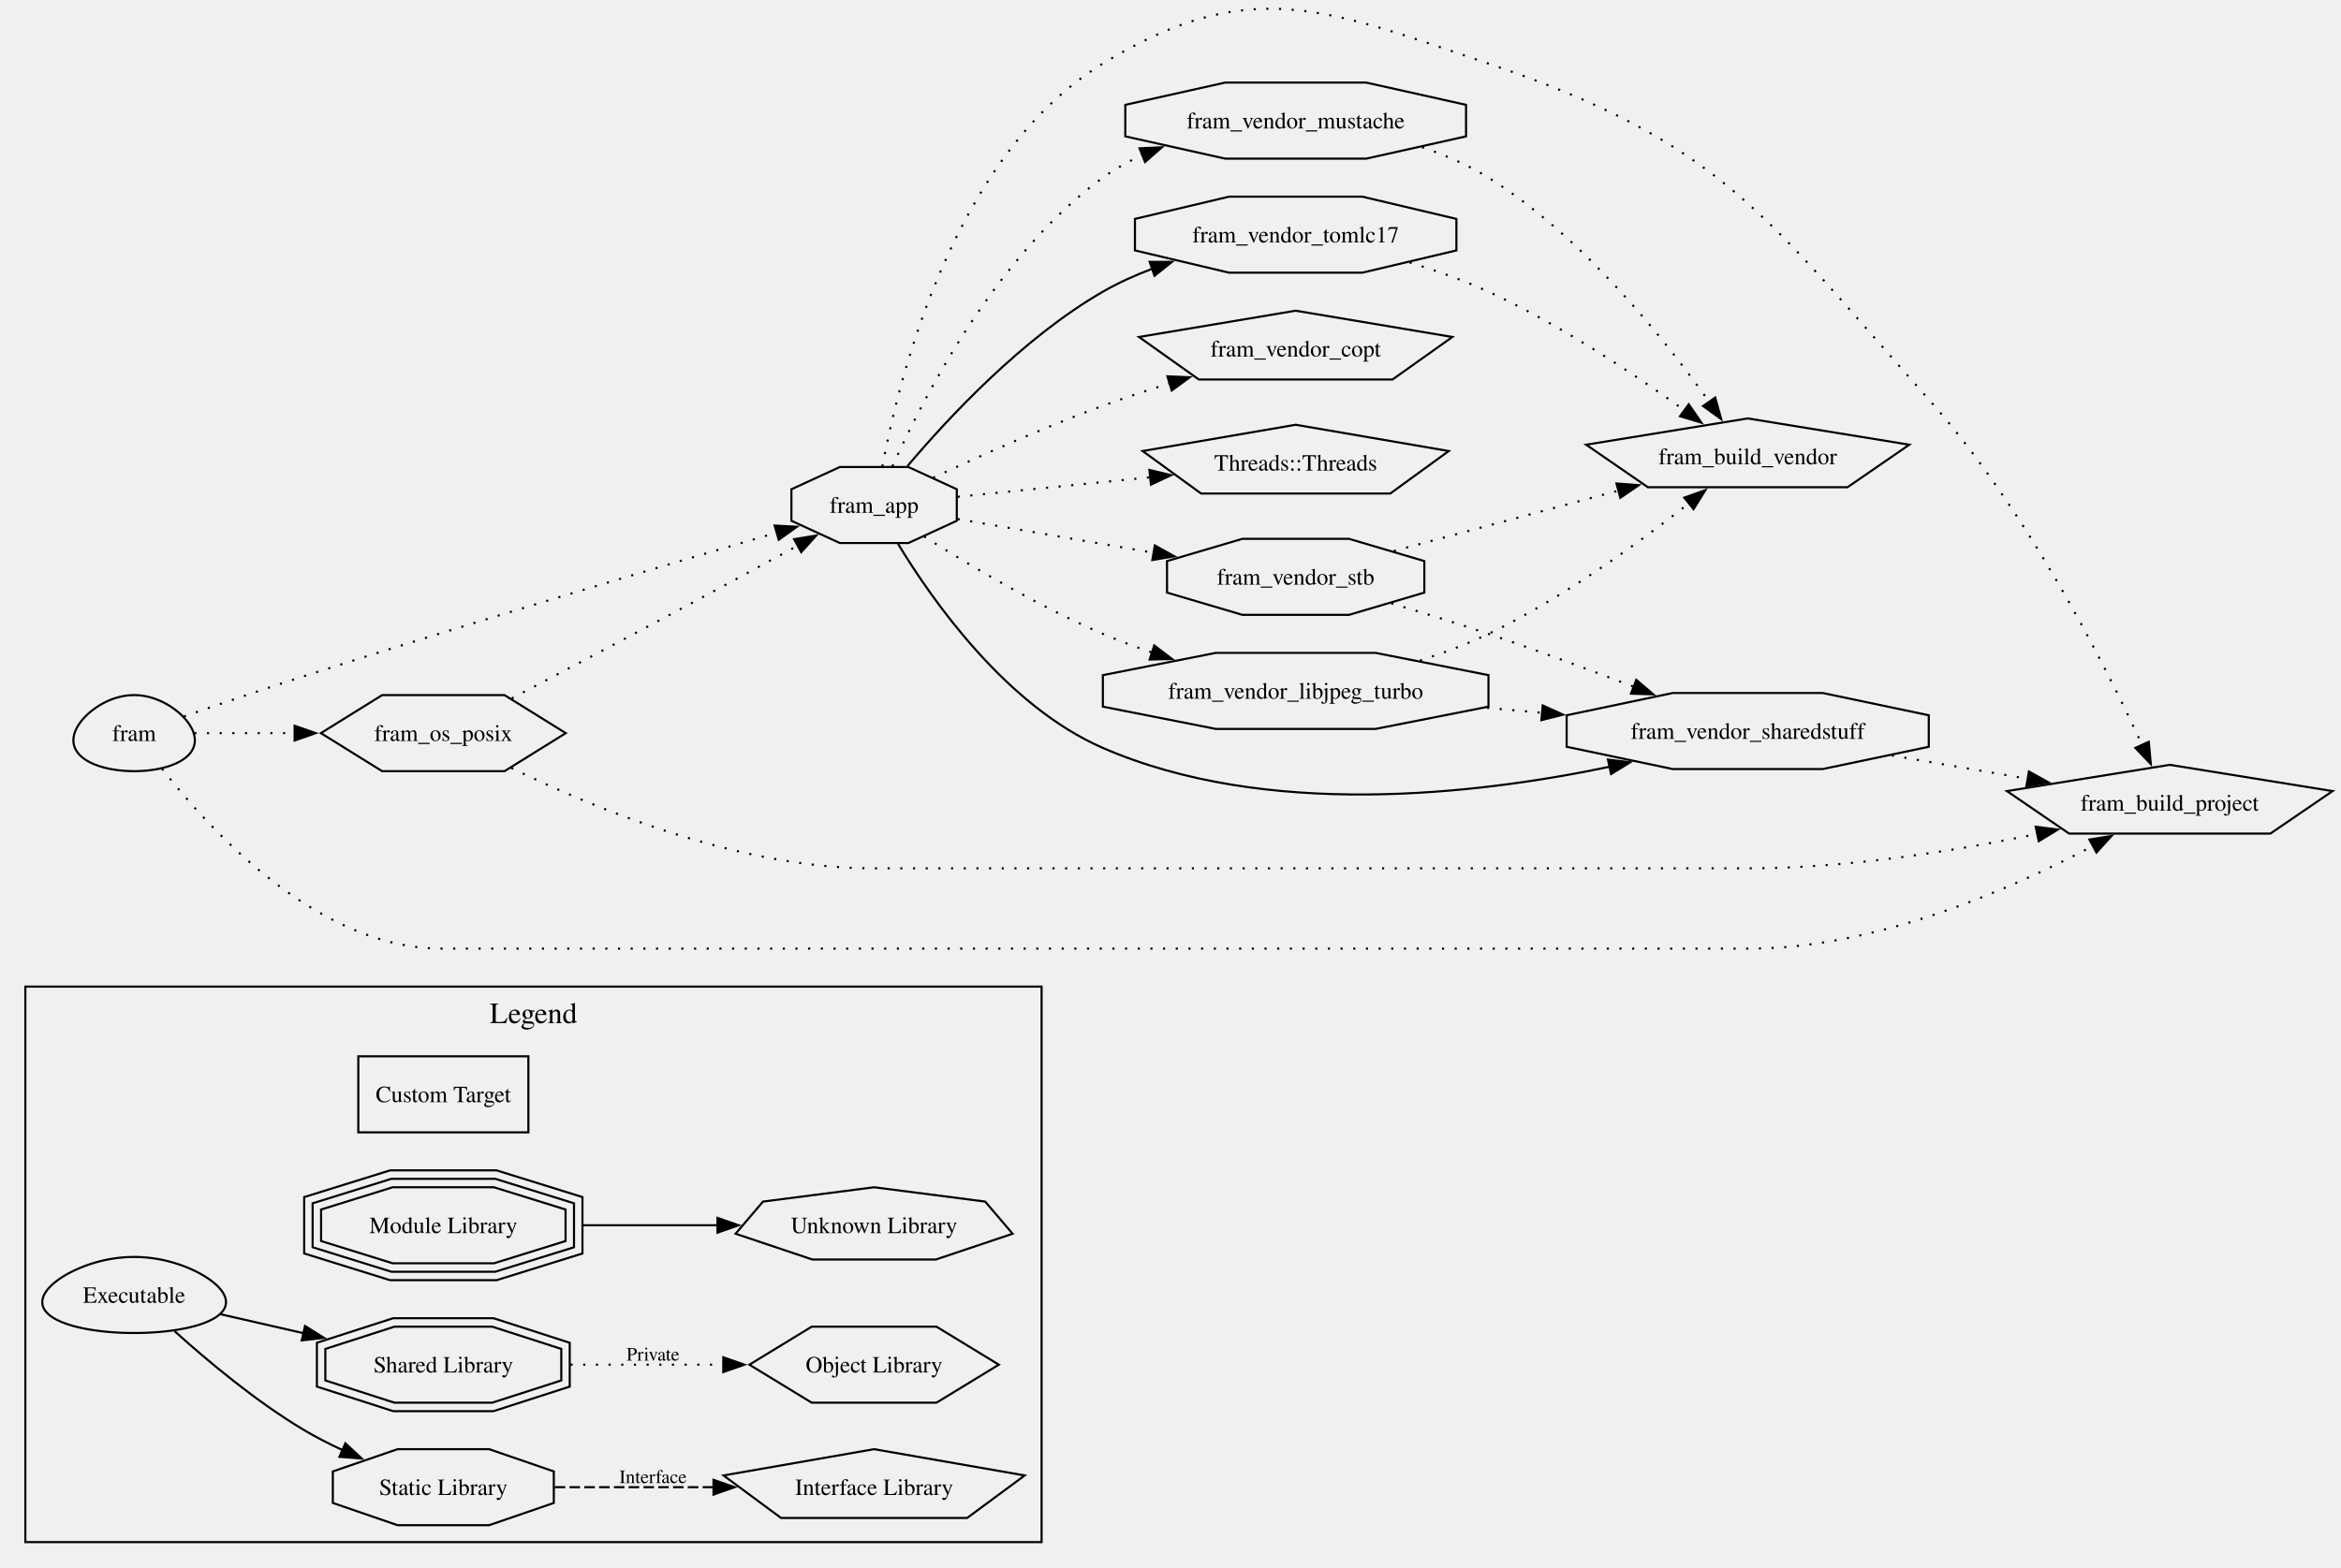
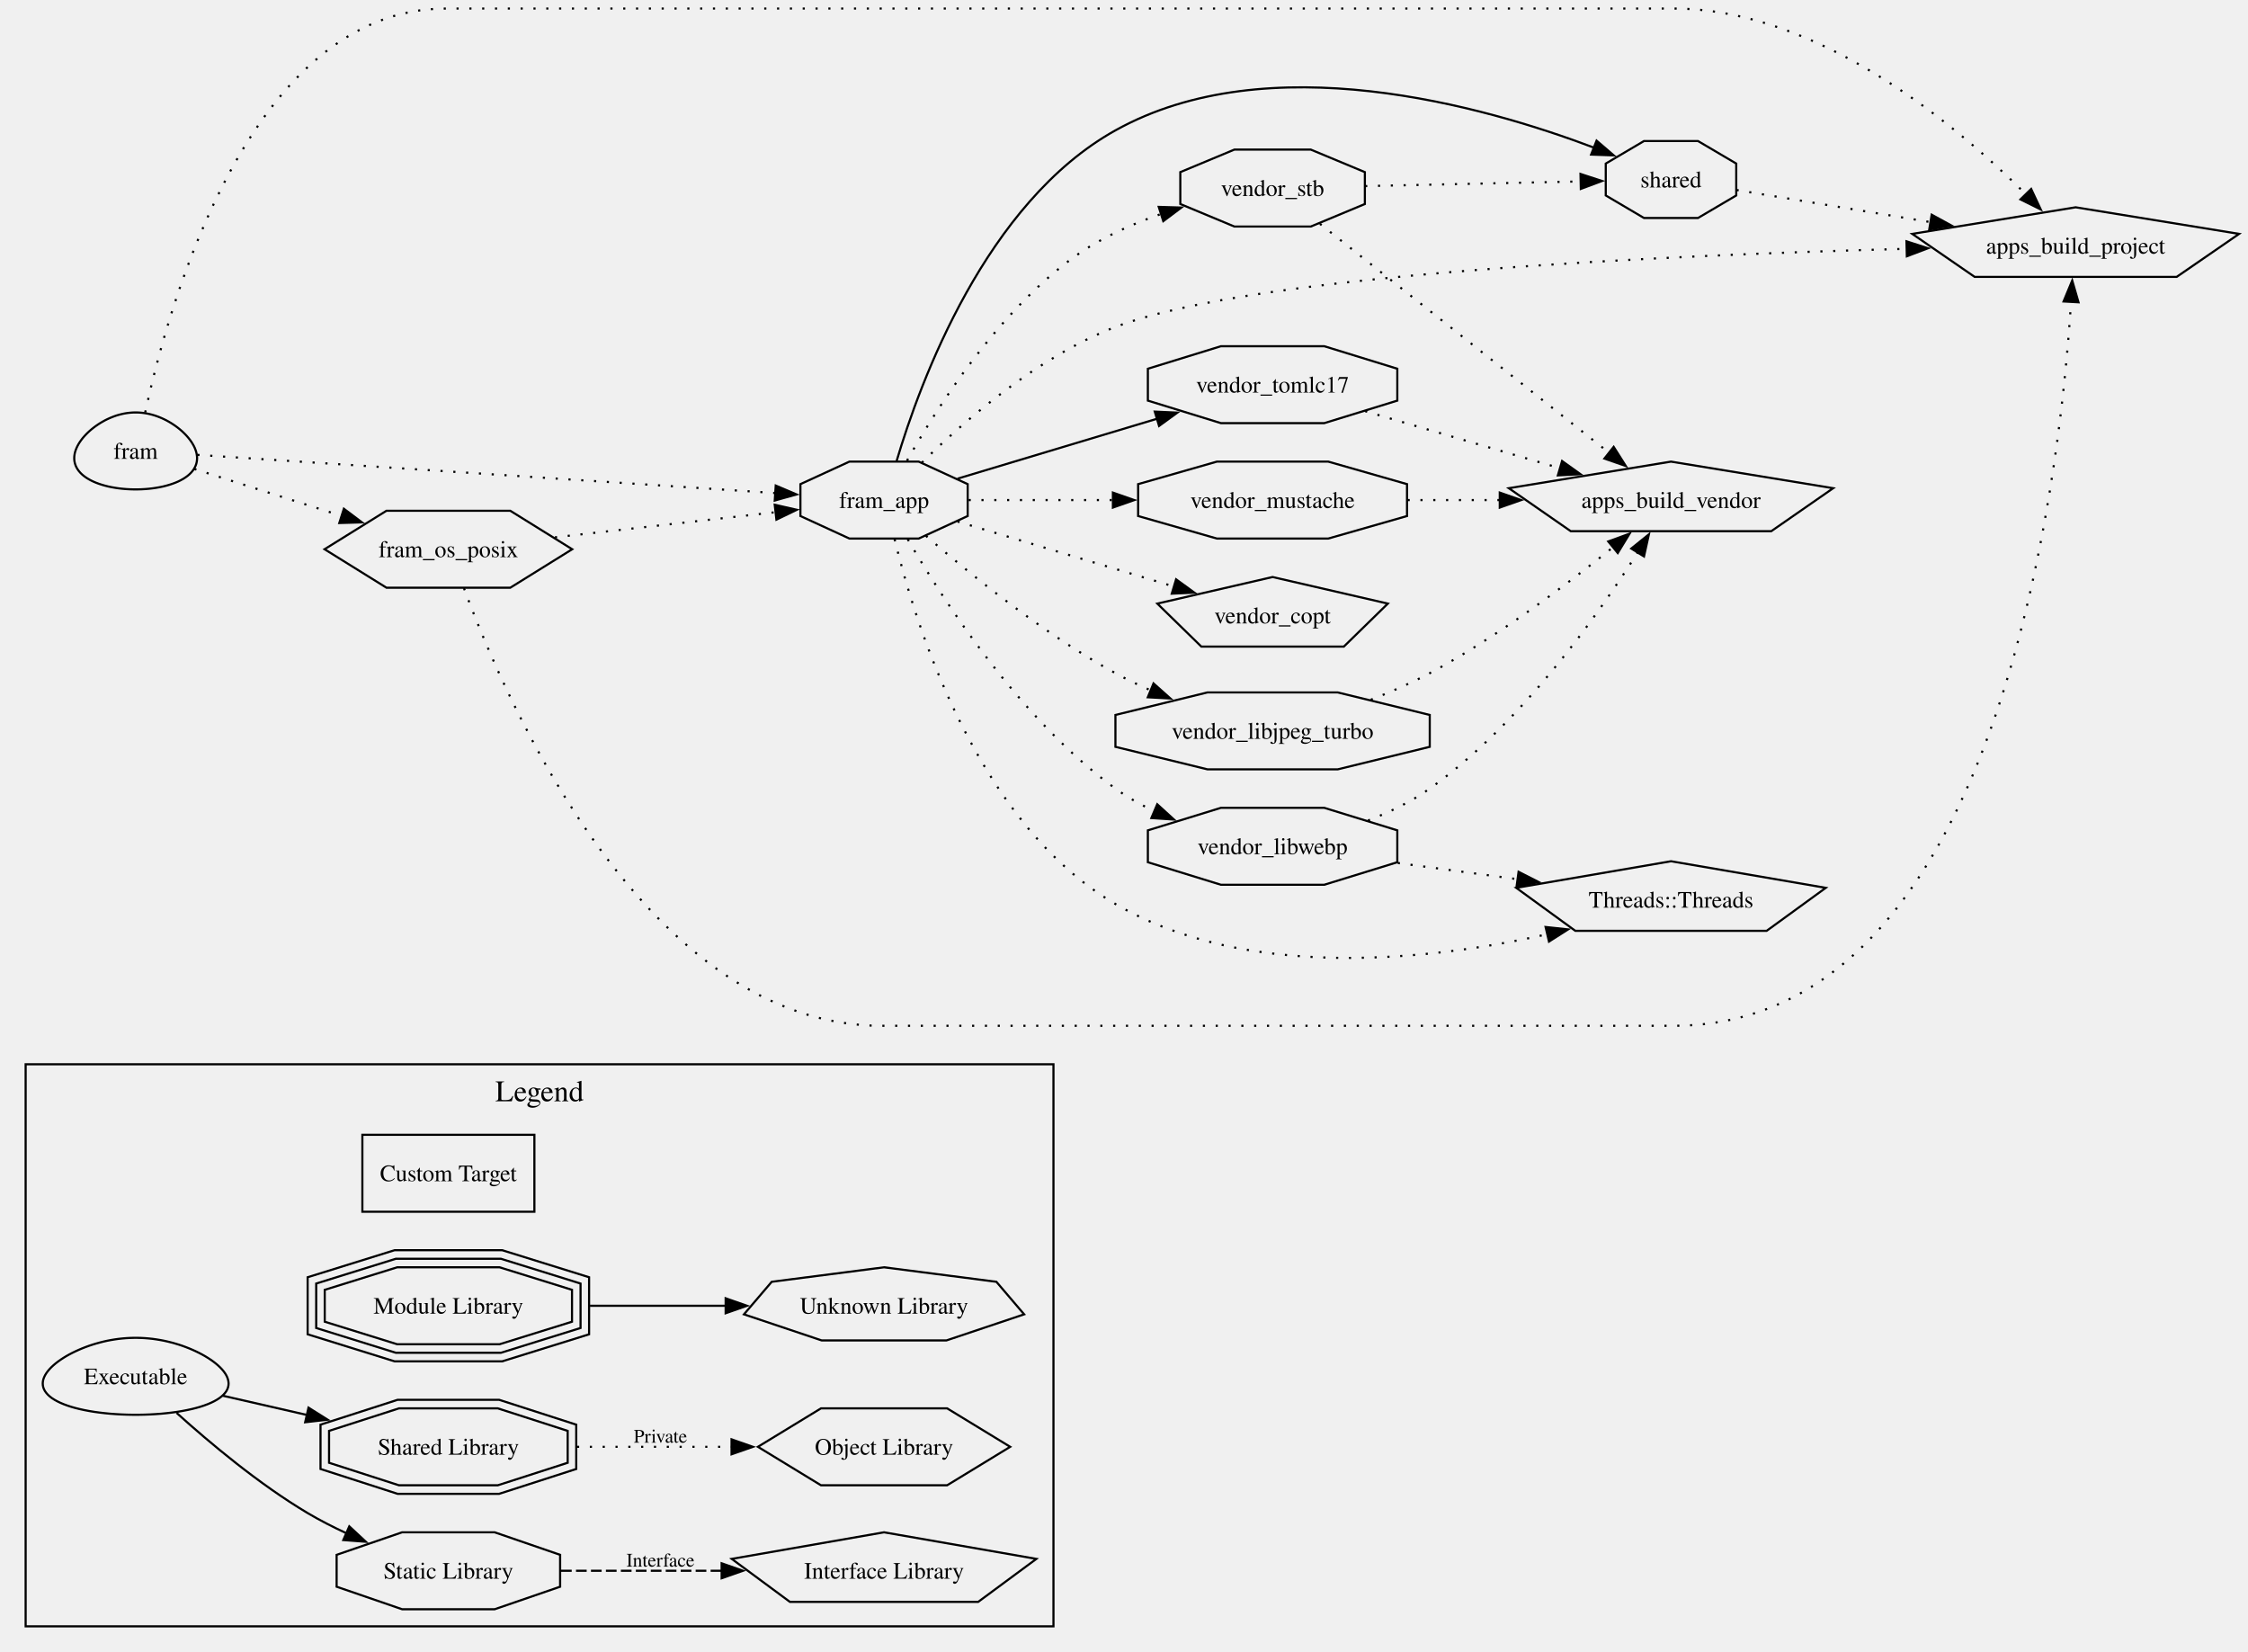
- <svg xmlns="http://www.w3.org/2000/svg" width="1108pt" height="742pt" viewBox="0.00 0.00 1108.00 742.00">
+ <svg xmlns="http://www.w3.org/2000/svg" width="1052pt" height="773pt" viewBox="0.00 0.00 1052.00 773.00">
  <style>
.graph &gt; polygon {
  fill: transparent;
}

@media (prefers-color-scheme: dark) {
  text {
    fill: white;
  }

  .cluster polygon,
  .edge path,
  .edge polyline,
  .node ellipse,
  .node path,
  .node polygon {
    stroke: white;
  }

  .edge polygon {
    fill: white;
    stroke: white;
  }
}
</style>
-   <g id="graph0" class="graph" transform="scale(1 1) rotate(0) translate(4 738.1)">
+   <g id="graph0" class="graph" transform="scale(1 1) rotate(0) translate(4 769)">
    <g id="clust1" class="cluster">
      <polygon fill="none" stroke="black" points="8,-8 8,-271 488.99,-271 488.99,-8 8,-8" />
      <text xml:space="preserve" text-anchor="middle" x="248.49" y="-253.7" font-family="Times,serif" font-size="14.00">Legend</text>
    </g>
    <g id="node1" class="node">
      <polygon fill="none" stroke="black" points="63.51,-107.05 66.17,-107.15 68.81,-107.3 71.41,-107.49 73.95,-107.74 76.45,-108.03 78.87,-108.36 81.21,-108.75 83.47,-109.18 85.63,-109.65 87.68,-110.16 89.63,-110.71 91.46,-111.31 93.17,-111.94 94.74,-112.61 96.19,-113.31 97.5,-114.04 98.67,-114.8 99.7,-115.59 100.59,-116.41 101.34,-117.25 101.95,-118.11 102.41,-118.99 102.73,-119.89 102.92,-120.8 102.97,-121.72 102.88,-122.65 102.67,-123.59 102.34,-124.53 101.89,-125.47 101.32,-126.41 100.64,-127.35 99.86,-128.28 98.98,-129.2 98.01,-130.11 96.95,-131.01 95.82,-131.89 94.6,-132.75 93.32,-133.59 91.98,-134.41 90.58,-135.2 89.13,-135.96 87.63,-136.69 86.09,-137.39 84.51,-138.06 82.9,-138.69 81.26,-139.29 79.59,-139.84 77.9,-140.35 76.2,-140.82 74.47,-141.25 72.74,-141.64 70.99,-141.97 69.23,-142.26 67.47,-142.51 65.7,-142.7 63.93,-142.85 62.15,-142.95 60.37,-143 58.59,-143 56.82,-142.95 55.04,-142.85 53.26,-142.7 51.5,-142.51 49.73,-142.26 47.98,-141.97 46.23,-141.64 44.49,-141.25 42.77,-140.82 41.06,-140.35 39.38,-139.84 37.71,-139.29 36.07,-138.69 34.46,-138.06 32.88,-137.39 31.34,-136.69 29.84,-135.96 28.38,-135.2 26.98,-134.41 25.64,-133.59 24.36,-132.75 23.15,-131.89 22.01,-131.01 20.96,-130.11 19.98,-129.2 19.11,-128.28 18.33,-127.35 17.65,-126.41 17.08,-125.47 16.63,-124.53 16.29,-123.59 16.08,-122.65 16,-121.72 16.05,-120.8 16.23,-119.89 16.56,-118.99 17.02,-118.11 17.63,-117.25 18.37,-116.41 19.26,-115.59 20.29,-114.8 21.47,-114.04 22.78,-113.31 24.22,-112.61 25.8,-111.94 27.51,-111.31 29.34,-110.71 31.28,-110.16 33.34,-109.65 35.5,-109.18 37.76,-108.75 40.1,-108.36 42.52,-108.03 45.01,-107.74 47.56,-107.49 50.16,-107.3 52.8,-107.15 55.46,-107.05 58.14,-107 60.83,-107 63.51,-107.05" />
      <text xml:space="preserve" text-anchor="middle" x="59.48" y="-121.3" font-family="Times,serif" font-size="11.00">Executable</text>
    </g>
    <g id="node2" class="node">
      <polygon fill="none" stroke="black" points="258.12,-26.54 258.12,-41.46 227.49,-52 184.17,-52 153.53,-41.46 153.53,-26.54 184.17,-16 227.49,-16 258.12,-26.54" />
      <text xml:space="preserve" text-anchor="middle" x="205.83" y="-30.3" font-family="Times,serif" font-size="11.00">Static Library</text>
    </g>
    <g id="edge1" class="edge">
      <path fill="none" stroke="black" d="M78.64,-107.87C94.07,-93.95 117.27,-74.49 139.97,-61 145.68,-57.61 151.89,-54.44 158.14,-51.55" />
      <polygon fill="black" stroke="black" points="159.46,-54.79 167.21,-47.57 156.65,-48.38 159.46,-54.79" />
    </g>
    <g id="node3" class="node">
      <polygon fill="none" stroke="black" points="261.66,-84.54 261.66,-99.46 228.95,-110 182.7,-110 149.99,-99.46 149.99,-84.54 182.7,-74 228.95,-74 261.66,-84.54" />
      <polygon fill="none" stroke="black" points="265.66,-81.63 265.66,-102.37 229.58,-114 182.07,-114 145.99,-102.37 145.99,-81.63 182.07,-70 229.58,-70 265.66,-81.63" />
      <text xml:space="preserve" text-anchor="middle" x="205.83" y="-88.3" font-family="Times,serif" font-size="11.00">Shared Library</text>
    </g>
    <g id="edge2" class="edge">
      <path fill="none" stroke="black" d="M100.31,-115.9C112.5,-113.11 126.24,-109.97 139.66,-106.9" />
      <polygon fill="black" stroke="black" points="140.37,-110.33 149.34,-104.69 138.81,-103.5 140.37,-110.33" />
    </g>
    <g id="node4" class="node">
      <polygon fill="none" stroke="black" points="263.68,-150.54 263.68,-165.46 229.79,-176 181.86,-176 147.97,-165.46 147.97,-150.54 181.86,-140 229.79,-140 263.68,-150.54" />
      <polygon fill="none" stroke="black" points="267.68,-147.6 267.68,-168.4 230.4,-180 181.25,-180 143.97,-168.4 143.97,-147.6 181.25,-136 230.4,-136 267.68,-147.6" />
      <polygon fill="none" stroke="black" points="271.68,-144.65 271.68,-171.35 231.01,-184 180.64,-184 139.97,-171.35 139.97,-144.65 180.64,-132 231.01,-132 271.68,-144.65" />
      <text xml:space="preserve" text-anchor="middle" x="205.83" y="-154.3" font-family="Times,serif" font-size="11.00">Module Library</text>
    </g>
    <g id="node8" class="node">
      <polygon fill="none" stroke="black" points="246.08,-238 165.58,-238 165.58,-202 246.08,-202 246.08,-238" />
      <text xml:space="preserve" text-anchor="middle" x="205.83" y="-216.3" font-family="Times,serif" font-size="11.00">Custom Target</text>
    </g>
    <g id="node5" class="node">
      <polygon fill="none" stroke="black" points="480.99,-39.56 409.71,-52 338.43,-39.56 365.66,-19.44 453.76,-19.44 480.99,-39.56" />
      <text xml:space="preserve" text-anchor="middle" x="409.71" y="-30.3" font-family="Times,serif" font-size="11.00">Interface Library</text>
    </g>
    <g id="edge4" class="edge">
      <path fill="none" stroke="black" stroke-dasharray="5,2" d="M258.55,-34C281.45,-34 308.82,-34 333.88,-34" />
      <polygon fill="black" stroke="black" points="333.7,-37.5 343.7,-34 333.7,-30.5 333.7,-37.5" />
      <text xml:space="preserve" text-anchor="middle" x="305.06" y="-35.95" font-family="Times,serif" font-size="9.00">Interface</text>
    </g>
    <g id="node6" class="node">
      <polygon fill="none" stroke="black" points="468.74,-92 439.22,-110 380.2,-110 350.68,-92 380.2,-74 439.22,-74 468.74,-92" />
      <text xml:space="preserve" text-anchor="middle" x="409.71" y="-88.3" font-family="Times,serif" font-size="11.00">Object Library</text>
    </g>
    <g id="edge5" class="edge">
      <path fill="none" stroke="black" stroke-dasharray="1,5" d="M266.03,-92C288.73,-92 314.84,-92 338.48,-92" />
      <polygon fill="black" stroke="black" points="338.34,-95.5 348.34,-92 338.34,-88.5 338.34,-95.5" />
      <text xml:space="preserve" text-anchor="middle" x="305.06" y="-93.95" font-family="Times,serif" font-size="9.00">Private</text>
    </g>
    <g id="node7" class="node">
      <polygon fill="none" stroke="black" points="475.27,-153.99 462.28,-169.22 409.71,-176 357.14,-169.22 344.15,-153.99 380.53,-141.78 438.89,-141.78 475.27,-153.99" />
      <text xml:space="preserve" text-anchor="middle" x="409.71" y="-154.3" font-family="Times,serif" font-size="11.00">Unknown Library</text>
    </g>
    <g id="edge6" class="edge">
      <path fill="none" stroke="black" d="M272.09,-158C292.41,-158 314.94,-158 335.74,-158" />
      <polygon fill="black" stroke="black" points="335.58,-161.5 345.58,-158 335.58,-154.5 335.58,-161.5" />
    </g>
    <g id="node9" class="node">
-       <polygon fill="none" stroke="black" points="62.14,-373.05 63.9,-373.15 65.65,-373.3 67.36,-373.49 69.05,-373.74 70.7,-374.03 72.3,-374.36 73.84,-374.75 75.34,-375.18 76.76,-375.65 78.12,-376.16 79.41,-376.71 80.62,-377.31 81.75,-377.94 82.79,-378.61 83.75,-379.31 84.61,-380.04 85.39,-380.8 86.07,-381.59 86.66,-382.41 87.15,-383.25 87.55,-384.11 87.86,-384.99 88.07,-385.89 88.19,-386.8 88.23,-387.72 88.17,-388.65 88.03,-389.59 87.81,-390.53 87.51,-391.47 87.14,-392.41 86.69,-393.35 86.17,-394.28 85.59,-395.2 84.95,-396.11 84.25,-397.01 83.5,-397.89 82.7,-398.75 81.85,-399.59 80.97,-400.41 80.04,-401.2 79.08,-401.96 78.09,-402.69 77.07,-403.39 76.03,-404.06 74.96,-404.69 73.88,-405.29 72.77,-405.84 71.66,-406.35 70.53,-406.82 69.39,-407.25 68.24,-407.64 67.09,-407.97 65.93,-408.26 64.76,-408.51 63.59,-408.7 62.42,-408.85 61.25,-408.95 60.07,-409 58.9,-409 57.72,-408.95 56.55,-408.85 55.37,-408.7 54.2,-408.51 53.04,-408.26 51.88,-407.97 50.72,-407.64 49.57,-407.25 48.44,-406.82 47.31,-406.35 46.19,-405.84 45.09,-405.29 44.01,-404.69 42.94,-404.06 41.9,-403.39 40.88,-402.69 39.89,-401.96 38.93,-401.2 38,-400.41 37.11,-399.59 36.27,-398.75 35.47,-397.89 34.71,-397.01 34.02,-396.11 33.37,-395.2 32.79,-394.28 32.28,-393.35 31.83,-392.41 31.45,-391.47 31.15,-390.53 30.93,-389.59 30.79,-388.65 30.74,-387.72 30.77,-386.8 30.89,-385.89 31.11,-384.99 31.41,-384.11 31.81,-383.25 32.31,-382.41 32.9,-381.59 33.58,-380.8 34.35,-380.04 35.22,-379.31 36.17,-378.61 37.22,-377.94 38.35,-377.31 39.56,-376.71 40.84,-376.16 42.2,-375.65 43.63,-375.18 45.12,-374.75 46.67,-374.36 48.27,-374.03 49.92,-373.74 51.6,-373.49 53.32,-373.3 55.06,-373.15 56.82,-373.05 58.6,-373 60.37,-373 62.14,-373.05" />
-       <text xml:space="preserve" text-anchor="middle" x="59.48" y="-387.3" font-family="Times,serif" font-size="11.00">fram</text>
+       <polygon fill="none" stroke="black" points="1043.83,-659.56 967.35,-672 890.88,-659.56 920.09,-639.44 1014.62,-639.44 1043.83,-659.56" />
+       <text xml:space="preserve" text-anchor="middle" x="967.35" y="-650.3" font-family="Times,serif" font-size="11.00">apps_build_project</text>
    </g>
    <g id="node10" class="node">
-       <polygon fill="none" stroke="black" points="448.85,-491.54 448.85,-506.46 425.92,-517 393.5,-517 370.57,-506.46 370.57,-491.54 393.5,-481 425.92,-481 448.85,-491.54" />
-       <text xml:space="preserve" text-anchor="middle" x="409.71" y="-495.3" font-family="Times,serif" font-size="11.00">fram_app</text>
+       <polygon fill="none" stroke="black" points="853.88,-540.56 777.98,-553 702.08,-540.56 731.07,-520.44 824.89,-520.44 853.88,-540.56" />
+       <text xml:space="preserve" text-anchor="middle" x="777.98" y="-531.3" font-family="Times,serif" font-size="11.00">apps_build_vendor</text>
+     </g>
+     <g id="node11" class="node">
+       <polygon fill="none" stroke="black" points="62.14,-540.05 63.9,-540.15 65.65,-540.3 67.36,-540.49 69.05,-540.74 70.7,-541.03 72.3,-541.36 73.84,-541.75 75.34,-542.18 76.76,-542.65 78.12,-543.16 79.41,-543.71 80.62,-544.31 81.75,-544.94 82.79,-545.61 83.75,-546.31 84.61,-547.04 85.39,-547.8 86.07,-548.59 86.66,-549.41 87.15,-550.25 87.55,-551.11 87.86,-551.99 88.07,-552.89 88.19,-553.8 88.23,-554.72 88.17,-555.65 88.03,-556.59 87.81,-557.53 87.51,-558.47 87.14,-559.41 86.69,-560.35 86.17,-561.28 85.59,-562.2 84.95,-563.11 84.25,-564.01 83.5,-564.89 82.7,-565.75 81.85,-566.59 80.97,-567.41 80.04,-568.2 79.08,-568.96 78.09,-569.69 77.07,-570.39 76.03,-571.06 74.96,-571.69 73.88,-572.29 72.77,-572.84 71.66,-573.35 70.53,-573.82 69.39,-574.25 68.24,-574.64 67.09,-574.97 65.93,-575.26 64.76,-575.51 63.59,-575.7 62.42,-575.85 61.25,-575.95 60.07,-576 58.9,-576 57.72,-575.95 56.55,-575.85 55.37,-575.7 54.2,-575.51 53.04,-575.26 51.88,-574.97 50.72,-574.64 49.57,-574.25 48.44,-573.82 47.31,-573.35 46.19,-572.84 45.09,-572.29 44.01,-571.69 42.94,-571.06 41.9,-570.39 40.88,-569.69 39.89,-568.96 38.93,-568.2 38,-567.41 37.11,-566.59 36.27,-565.75 35.47,-564.89 34.71,-564.01 34.02,-563.11 33.37,-562.2 32.79,-561.28 32.28,-560.35 31.83,-559.41 31.45,-558.47 31.15,-557.53 30.93,-556.59 30.79,-555.65 30.74,-554.72 30.77,-553.8 30.89,-552.89 31.11,-551.99 31.41,-551.11 31.81,-550.25 32.31,-549.41 32.9,-548.59 33.58,-547.8 34.35,-547.04 35.22,-546.31 36.17,-545.61 37.22,-544.94 38.35,-544.31 39.56,-543.71 40.84,-543.16 42.2,-542.65 43.63,-542.18 45.12,-541.75 46.67,-541.36 48.27,-541.03 49.92,-540.74 51.6,-540.49 53.32,-540.3 55.06,-540.15 56.82,-540.05 58.6,-540 60.37,-540 62.14,-540.05" />
+       <text xml:space="preserve" text-anchor="middle" x="59.48" y="-554.3" font-family="Times,serif" font-size="11.00">fram</text>
+     </g>
+     <g id="edge8" class="edge">
+       <path fill="none" stroke="black" stroke-dasharray="1,5" d="M63.95,-576.01C74.81,-626.37 113.04,-765 204.83,-765 204.83,-765 204.83,-765 778.98,-765 846.66,-765 911.3,-710.73 944.07,-678.08" />
+       <polygon fill="black" stroke="black" points="946.52,-680.58 951.01,-670.99 941.51,-675.69 946.52,-680.58" />
+     </g>
+     <g id="node12" class="node">
+       <polygon fill="none" stroke="black" points="448.85,-527.54 448.85,-542.46 425.92,-553 393.5,-553 370.57,-542.46 370.57,-527.54 393.5,-517 425.92,-517 448.85,-527.54" />
+       <text xml:space="preserve" text-anchor="middle" x="409.71" y="-531.3" font-family="Times,serif" font-size="11.00">fram_app</text>
+     </g>
+     <g id="edge26" class="edge">
+       <path fill="none" stroke="black" stroke-dasharray="1,5" d="M88.39,-556.16C147.22,-552.27 284.63,-543.2 358.92,-538.29" />
+       <polygon fill="black" stroke="black" points="359.02,-541.79 368.77,-537.64 358.56,-534.8 359.02,-541.79" />
+     </g>
+     <g id="node21" class="node">
+       <polygon fill="none" stroke="black" points="263.77,-512 234.8,-530 176.85,-530 147.88,-512 176.85,-494 234.8,-494 263.77,-512" />
+       <text xml:space="preserve" text-anchor="middle" x="205.83" y="-508.3" font-family="Times,serif" font-size="11.00">fram_os_posix</text>
+     </g>
+     <g id="edge29" class="edge">
+       <path fill="none" stroke="black" stroke-dasharray="1,5" d="M86.96,-549.56C106.28,-543.41 133.02,-534.88 156.15,-527.51" />
+       <polygon fill="black" stroke="black" points="156.92,-530.94 165.39,-524.57 154.79,-524.27 156.92,-530.94" />
+     </g>
+     <g id="edge10" class="edge">
+       <path fill="none" stroke="black" stroke-dasharray="1,5" d="M427.39,-552.51C447.03,-571.84 481.59,-602.07 517.99,-616 583.6,-641.12 778.39,-649.7 888.41,-652.58" />
+       <polygon fill="black" stroke="black" points="888.17,-656.08 898.25,-652.83 888.35,-649.08 888.17,-656.08" />
+     </g>
+     <g id="node13" class="node">
+       <polygon fill="none" stroke="black" points="850.41,-353.56 777.98,-366 705.55,-353.56 733.21,-333.44 822.74,-333.44 850.41,-353.56" />
+       <text xml:space="preserve" text-anchor="middle" x="777.98" y="-344.3" font-family="Times,serif" font-size="11.00">Threads::Threads</text>
+     </g>
+     <g id="edge9" class="edge">
+       <path fill="none" stroke="black" stroke-dasharray="1,5" d="M414.65,-516.68C424.27,-477.03 453.1,-383.78 517.99,-346 579.79,-310.02 664.76,-319.51 720.26,-331.87" />
+       <polygon fill="black" stroke="black" points="719.29,-335.24 729.82,-334.11 720.88,-328.42 719.29,-335.24" />
+     </g>
+     <g id="node14" class="node">
+       <polygon fill="none" stroke="black" points="808.51,-677.54 808.51,-692.46 790.62,-703 765.33,-703 747.45,-692.46 747.45,-677.54 765.33,-667 790.62,-667 808.51,-677.54" />
+       <text xml:space="preserve" text-anchor="middle" x="777.98" y="-681.3" font-family="Times,serif" font-size="11.00">shared</text>
+     </g>
+     <g id="edge12" class="edge">
+       <path fill="none" stroke="black" d="M415.57,-553.22C426.57,-590.37 457.31,-674.23 517.99,-708 589.61,-747.86 689.93,-719.6 742.2,-699.81" />
+       <polygon fill="black" stroke="black" points="743.15,-703.19 751.19,-696.29 740.6,-696.67 743.15,-703.19" />
+     </g>
+     <g id="node15" class="node">
+       <polygon fill="none" stroke="black" points="645.47,-486.56 591.53,-499 537.59,-486.56 558.2,-466.44 624.87,-466.44 645.47,-486.56" />
+       <text xml:space="preserve" text-anchor="middle" x="591.53" y="-477.3" font-family="Times,serif" font-size="11.00">vendor_copt</text>
+     </g>
+     <g id="edge13" class="edge">
+       <path fill="none" stroke="black" stroke-dasharray="1,5" d="M444.11,-524.97C472.73,-516.38 514.2,-503.92 545.7,-494.46" />
+       <polygon fill="black" stroke="black" points="546.37,-497.92 554.94,-491.69 544.36,-491.21 546.37,-497.92" />
+     </g>
+     <g id="node16" class="node">
+       <polygon fill="none" stroke="black" points="665.08,-419.54 665.08,-434.46 622,-445 561.07,-445 517.99,-434.46 517.99,-419.54 561.07,-409 622,-409 665.08,-419.54" />
+       <text xml:space="preserve" text-anchor="middle" x="591.53" y="-423.3" font-family="Times,serif" font-size="11.00">vendor_libjpeg_turbo</text>
+     </g>
+     <g id="edge15" class="edge">
+       <path fill="none" stroke="black" stroke-dasharray="1,5" d="M429.31,-518.26C449.84,-500.47 484.43,-472.4 517.99,-454 523.29,-451.09 528.97,-448.37 534.73,-445.87" />
+       <polygon fill="black" stroke="black" points="535.81,-449.21 543.72,-442.16 533.14,-442.73 535.81,-449.21" />
+     </g>
+     <g id="node17" class="node">
+       <polygon fill="none" stroke="black" points="649.9,-365.54 649.9,-380.46 615.71,-391 567.36,-391 533.17,-380.46 533.17,-365.54 567.36,-355 615.71,-355 649.9,-365.54" />
+       <text xml:space="preserve" text-anchor="middle" x="591.53" y="-369.3" font-family="Times,serif" font-size="11.00">vendor_libwebp</text>
+     </g>
+     <g id="edge18" class="edge">
+       <path fill="none" stroke="black" stroke-dasharray="1,5" d="M420.81,-516.65C437.49,-487.94 473.41,-432.35 517.99,-400 523.62,-395.91 529.95,-392.37 536.46,-389.32" />
+       <polygon fill="black" stroke="black" points="537.55,-392.66 545.38,-385.52 534.81,-386.22 537.55,-392.66" />
+     </g>
+     <g id="node18" class="node">
+       <polygon fill="none" stroke="black" points="654.45,-527.54 654.45,-542.46 617.59,-553 565.47,-553 528.61,-542.46 528.61,-527.54 565.47,-517 617.59,-517 654.45,-527.54" />
+       <text xml:space="preserve" text-anchor="middle" x="591.53" y="-531.3" font-family="Times,serif" font-size="11.00">vendor_mustache</text>
+     </g>
+     <g id="edge20" class="edge">
+       <path fill="none" stroke="black" stroke-dasharray="1,5" d="M449.29,-535C469.06,-535 493.82,-535 517.07,-535" />
+       <polygon fill="black" stroke="black" points="516.81,-538.5 526.81,-535 516.81,-531.5 516.81,-538.5" />
+     </g>
+     <g id="node19" class="node">
+       <polygon fill="none" stroke="black" points="634.72,-673.54 634.72,-688.46 609.42,-699 573.65,-699 548.35,-688.46 548.35,-673.54 573.65,-663 609.42,-663 634.72,-673.54" />
+       <text xml:space="preserve" text-anchor="middle" x="591.53" y="-677.3" font-family="Times,serif" font-size="11.00">vendor_stb</text>
    </g>
    <g id="edge23" class="edge">
-       <path fill="none" stroke="black" stroke-dasharray="1,5" d="M83.03,-398.89C98.9,-404.39 120.68,-411.82 139.97,-418 218.38,-443.13 310.37,-470.38 363.85,-486" />
-       <polygon fill="black" stroke="black" points="362.62,-489.28 373.2,-488.72 364.58,-482.56 362.62,-489.28" />
-     </g>
-     <g id="node12" class="node">
-       <polygon fill="none" stroke="black" points="1100,-363.56 1022.94,-376 945.89,-363.56 975.32,-343.44 1070.57,-343.44 1100,-363.56" />
-       <text xml:space="preserve" text-anchor="middle" x="1022.94" y="-354.3" font-family="Times,serif" font-size="11.00">fram_build_project</text>
+       <path fill="none" stroke="black" stroke-dasharray="1,5" d="M420.47,-553.47C434.6,-578.52 463.03,-623.11 498.99,-649 510.95,-657.62 525.45,-664.08 539.34,-668.86" />
+       <polygon fill="black" stroke="black" points="538.26,-672.19 548.85,-671.88 540.38,-665.52 538.26,-672.19" />
+     </g>
+     <g id="node20" class="node">
+       <polygon fill="none" stroke="black" points="649.9,-581.54 649.9,-596.46 615.71,-607 567.36,-607 533.17,-596.46 533.17,-581.54 567.36,-571 615.71,-571 649.9,-581.54" />
+       <text xml:space="preserve" text-anchor="middle" x="591.53" y="-585.3" font-family="Times,serif" font-size="11.00">vendor_tomlc17</text>
+     </g>
+     <g id="edge25" class="edge">
+       <path fill="none" stroke="black" d="M444.11,-545.03C470.35,-552.91 507.37,-564.03 537.63,-573.11" />
+       <polygon fill="black" stroke="black" points="536.4,-576.4 546.98,-575.92 538.41,-569.69 536.4,-576.4" />
+     </g>
+     <g id="edge11" class="edge">
+       <path fill="none" stroke="black" stroke-dasharray="1,5" d="M808.67,-680.09C833.02,-676.06 868.43,-670.2 899.53,-665.06" />
+       <polygon fill="black" stroke="black" points="899.97,-668.53 909.27,-663.44 898.83,-661.62 899.97,-668.53" />
+     </g>
+     <g id="edge14" class="edge">
+       <path fill="none" stroke="black" stroke-dasharray="1,5" d="M637.49,-441.57C646.81,-445.19 656.43,-449.37 665.08,-454 696.53,-470.83 729.21,-495.45 751.08,-513.13" />
+       <polygon fill="black" stroke="black" points="748.62,-515.64 758.58,-519.27 753.06,-510.23 748.62,-515.64" />
+     </g>
+     <g id="edge17" class="edge">
+       <path fill="none" stroke="black" stroke-dasharray="1,5" d="M636.2,-385.06C646.2,-388.93 656.42,-393.85 665.08,-400 707.71,-430.27 743.5,-480.69 762.45,-510.6" />
+       <polygon fill="black" stroke="black" points="759.39,-512.31 767.63,-518.96 765.34,-508.62 759.39,-512.31" />
+     </g>
+     <g id="edge16" class="edge">
+       <path fill="none" stroke="black" stroke-dasharray="1,5" d="M650.13,-365.19C667.9,-362.78 687.68,-360.1 706.23,-357.59" />
+       <polygon fill="black" stroke="black" points="706.65,-361.06 716.09,-356.25 705.71,-354.13 706.65,-361.06" />
+     </g>
+     <g id="edge19" class="edge">
+       <path fill="none" stroke="black" stroke-dasharray="1,5" d="M654.72,-535C668.58,-535 683.46,-535 697.91,-535" />
+       <polygon fill="black" stroke="black" points="697.85,-538.5 707.85,-535 697.85,-531.5 697.85,-538.5" />
+     </g>
+     <g id="edge21" class="edge">
+       <path fill="none" stroke="black" stroke-dasharray="1,5" d="M613.69,-664.25C647.1,-637.81 712.08,-586.37 749.21,-556.98" />
+       <polygon fill="black" stroke="black" points="751.15,-559.91 756.82,-550.96 746.81,-554.42 751.15,-559.91" />
+     </g>
+     <g id="edge22" class="edge">
+       <path fill="none" stroke="black" stroke-dasharray="1,5" d="M634.85,-681.92C665.18,-682.58 705.81,-683.46 735.86,-684.11" />
+       <polygon fill="black" stroke="black" points="735.63,-687.6 745.7,-684.32 735.78,-680.61 735.63,-687.6" />
    </g>
    <g id="edge24" class="edge">
-       <path fill="none" stroke="black" stroke-dasharray="1,5" d="M72.69,-374.16C95.25,-345.19 146.52,-289 204.83,-289 204.83,-289 204.83,-289 824.2,-289 883.94,-289 948.46,-317.43 987.01,-337.79" />
-       <polygon fill="black" stroke="black" points="984.91,-340.63 995.37,-342.31 988.24,-334.47 984.91,-340.63" />
-     </g>
-     <g id="node20" class="node">
-       <polygon fill="none" stroke="black" points="263.77,-391 234.8,-409 176.85,-409 147.88,-391 176.85,-373 234.8,-373 263.77,-391" />
-       <text xml:space="preserve" text-anchor="middle" x="205.83" y="-387.3" font-family="Times,serif" font-size="11.00">fram_os_posix</text>
+       <path fill="none" stroke="black" stroke-dasharray="1,5" d="M634.85,-576.61C661.98,-568.67 697.37,-558.31 726.04,-549.91" />
+       <polygon fill="black" stroke="black" points="727,-553.28 735.62,-547.11 725.04,-546.56 727,-553.28" />
    </g>
    <g id="edge27" class="edge">
-       <path fill="none" stroke="black" stroke-dasharray="1,5" d="M87.97,-391C101.66,-391 118.88,-391 135.87,-391" />
-       <polygon fill="black" stroke="black" points="135.44,-394.5 145.44,-391 135.44,-387.5 135.44,-394.5" />
-     </g>
-     <g id="node11" class="node">
-       <polygon fill="none" stroke="black" points="681.68,-524.56 609.24,-537 536.81,-524.56 564.48,-504.44 654.01,-504.44 681.68,-524.56" />
-       <text xml:space="preserve" text-anchor="middle" x="609.24" y="-515.3" font-family="Times,serif" font-size="11.00">Threads::Threads</text>
-     </g>
-     <g id="edge8" class="edge">
-       <path fill="none" stroke="black" stroke-dasharray="1,5" d="M449.27,-502.9C475.15,-505.52 509.96,-509.05 540.41,-512.13" />
-       <polygon fill="black" stroke="black" points="540.03,-515.61 550.33,-513.14 540.73,-508.65 540.03,-515.61" />
-     </g>
-     <g id="edge9" class="edge">
-       <path fill="none" stroke="black" stroke-dasharray="1,5" d="M413.63,-517.24C421.53,-559.76 447.68,-665.06 517.99,-708 587.21,-750.28 623.65,-733.97 700.5,-708 810.87,-670.7 831.48,-636.06 908.89,-549 954.78,-497.39 991.83,-424.42 1009.92,-385.3" />
-       <polygon fill="black" stroke="black" points="1013.03,-386.92 1013.99,-376.36 1006.66,-384.02 1013.03,-386.92" />
-     </g>
-     <g id="node13" class="node">
-       <polygon fill="none" stroke="black" points="683.41,-578.56 609.24,-591 535.08,-578.56 563.41,-558.44 655.08,-558.44 683.41,-578.56" />
-       <text xml:space="preserve" text-anchor="middle" x="609.24" y="-569.3" font-family="Times,serif" font-size="11.00">fram_vendor_copt</text>
-     </g>
-     <g id="edge10" class="edge">
-       <path fill="none" stroke="black" stroke-dasharray="1,5" d="M437.67,-511.91C459.14,-521.92 490.12,-535.77 517.99,-546 528.13,-549.72 539.04,-553.32 549.66,-556.61" />
-       <polygon fill="black" stroke="black" points="548.54,-559.93 559.13,-559.49 550.57,-553.23 548.54,-559.93" />
-     </g>
-     <g id="node14" class="node">
-       <polygon fill="none" stroke="black" points="700.5,-403.54 700.5,-418.46 647.05,-429 571.44,-429 517.99,-418.46 517.99,-403.54 571.44,-393 647.05,-393 700.5,-403.54" />
-       <text xml:space="preserve" text-anchor="middle" x="609.24" y="-407.3" font-family="Times,serif" font-size="11.00">fram_vendor_libjpeg_turbo</text>
-     </g>
-     <g id="edge14" class="edge">
-       <path fill="none" stroke="black" stroke-dasharray="1,5" d="M433.37,-484.1C454.56,-470.66 487.45,-451.05 517.99,-438 525.43,-434.82 533.37,-431.86 541.34,-429.15" />
-       <polygon fill="black" stroke="black" points="542.31,-432.52 550.73,-426.09 540.14,-425.86 542.31,-432.52" />
-     </g>
-     <g id="node16" class="node">
-       <polygon fill="none" stroke="black" points="908.89,-384.54 908.89,-399.46 858.69,-410 787.7,-410 737.5,-399.46 737.5,-384.54 787.7,-374 858.69,-374 908.89,-384.54" />
-       <text xml:space="preserve" text-anchor="middle" x="823.2" y="-388.3" font-family="Times,serif" font-size="11.00">fram_vendor_sharedstuff</text>
-     </g>
-     <g id="edge17" class="edge">
-       <path fill="none" stroke="black" d="M421,-480.69C437.42,-453.58 472.41,-403.81 517.99,-384 595.23,-350.42 694.25,-361.77 757.96,-375.11" />
-       <polygon fill="black" stroke="black" points="757.05,-378.49 767.57,-377.2 758.54,-371.65 757.05,-378.49" />
-     </g>
-     <g id="node17" class="node">
-       <polygon fill="none" stroke="black" points="689.88,-673.54 689.88,-688.46 642.64,-699 575.85,-699 528.61,-688.46 528.61,-673.54 575.85,-663 642.64,-663 689.88,-673.54" />
-       <text xml:space="preserve" text-anchor="middle" x="609.24" y="-677.3" font-family="Times,serif" font-size="11.00">fram_vendor_mustache</text>
-     </g>
-     <g id="edge16" class="edge">
-       <path fill="none" stroke="black" stroke-dasharray="1,5" d="M418.39,-517.31C432.95,-549.78 467.67,-617.47 517.99,-654 523.72,-658.16 530.09,-661.69 536.73,-664.68" />
-       <polygon fill="black" stroke="black" points="535.34,-667.89 545.92,-668.37 537.95,-661.39 535.34,-667.89" />
-     </g>
-     <g id="node18" class="node">
-       <polygon fill="none" stroke="black" points="670.14,-457.54 670.14,-472.46 634.47,-483 584.02,-483 548.35,-472.46 548.35,-457.54 584.02,-447 634.47,-447 670.14,-457.54" />
-       <text xml:space="preserve" text-anchor="middle" x="609.24" y="-461.3" font-family="Times,serif" font-size="11.00">fram_vendor_stb</text>
-     </g>
-     <g id="edge20" class="edge">
-       <path fill="none" stroke="black" stroke-dasharray="1,5" d="M449.27,-492.36C475.66,-487.82 511.34,-481.68 542.21,-476.37" />
-       <polygon fill="black" stroke="black" points="542.59,-479.85 551.85,-474.71 541.4,-472.95 542.59,-479.85" />
-     </g>
-     <g id="node19" class="node">
-       <polygon fill="none" stroke="black" points="685.32,-619.54 685.32,-634.46 640.76,-645 577.73,-645 533.17,-634.46 533.17,-619.54 577.73,-609 640.76,-609 685.32,-619.54" />
-       <text xml:space="preserve" text-anchor="middle" x="609.24" y="-623.3" font-family="Times,serif" font-size="11.00">fram_vendor_tomlc17</text>
-     </g>
-     <g id="edge22" class="edge">
-       <path fill="none" stroke="black" d="M425.47,-517.39C444.55,-539.99 479.87,-578.03 517.99,-600 525.28,-604.2 533.28,-607.81 541.42,-610.88" />
-       <polygon fill="black" stroke="black" points="540.13,-614.14 550.72,-614.13 542.43,-607.53 540.13,-614.14" />
-     </g>
-     <g id="node15" class="node">
-       <polygon fill="none" stroke="black" points="899.67,-527.56 823.2,-540 746.72,-527.56 775.93,-507.44 870.46,-507.44 899.67,-527.56" />
-       <text xml:space="preserve" text-anchor="middle" x="823.2" y="-518.3" font-family="Times,serif" font-size="11.00">fram_build_vendor</text>
-     </g>
-     <g id="edge11" class="edge">
-       <path fill="none" stroke="black" stroke-dasharray="1,5" d="M668.08,-425.36C679.08,-428.91 690.33,-433.12 700.5,-438 735.65,-454.86 771.91,-481.28 795.61,-499.97" />
-       <polygon fill="black" stroke="black" points="793.17,-502.51 803.16,-506.03 797.55,-497.04 793.17,-502.51" />
-     </g>
-     <g id="edge13" class="edge">
-       <path fill="none" stroke="black" stroke-dasharray="1,5" d="M699.82,-402.97C708.47,-402.2 717.26,-401.41 725.96,-400.63" />
-       <polygon fill="black" stroke="black" points="726.17,-404.12 735.82,-399.74 725.55,-397.15 726.17,-404.12" />
-     </g>
-     <g id="edge12" class="edge">
-       <path fill="none" stroke="black" stroke-dasharray="1,5" d="M891.42,-380.44C912.2,-376.87 935.07,-372.94 955.78,-369.38" />
-       <polygon fill="black" stroke="black" points="956.29,-372.84 965.55,-367.7 955.1,-365.94 956.29,-372.84" />
-     </g>
-     <g id="edge15" class="edge">
-       <path fill="none" stroke="black" stroke-dasharray="1,5" d="M669.04,-668.4C679.96,-664.7 690.93,-659.98 700.5,-654 745.16,-626.11 783.86,-577.56 805.03,-547.75" />
-       <polygon fill="black" stroke="black" points="807.82,-549.87 810.65,-539.66 802.07,-545.88 807.82,-549.87" />
-     </g>
-     <g id="edge18" class="edge">
-       <path fill="none" stroke="black" stroke-dasharray="1,5" d="M655.71,-477.23C686.88,-485.61 728.56,-496.82 762.41,-505.92" />
-       <polygon fill="black" stroke="black" points="761.08,-509.19 771.65,-508.41 762.9,-502.43 761.08,-509.19" />
-     </g>
-     <g id="edge19" class="edge">
-       <path fill="none" stroke="black" stroke-dasharray="1,5" d="M654.51,-452.44C669.22,-448.08 685.63,-443.03 700.5,-438 723.29,-430.3 748.18,-421.04 769.48,-412.86" />
-       <polygon fill="black" stroke="black" points="770.46,-416.23 778.53,-409.36 767.94,-409.7 770.46,-416.23" />
-     </g>
-     <g id="edge21" class="edge">
-       <path fill="none" stroke="black" stroke-dasharray="1,5" d="M663.18,-613.86C675.67,-610.03 688.76,-605.39 700.5,-600 734.18,-584.54 769.49,-560.97 793.35,-543.78" />
-       <polygon fill="black" stroke="black" points="795.29,-546.7 801.3,-537.97 791.16,-541.04 795.29,-546.7" />
-     </g>
-     <g id="edge25" class="edge">
-       <path fill="none" stroke="black" stroke-dasharray="1,5" d="M238.22,-407.45C261.06,-419.45 292.71,-436.14 320.43,-451 337.97,-460.4 357.39,-470.94 373.55,-479.75" />
-       <polygon fill="black" stroke="black" points="371.86,-482.82 382.31,-484.54 375.21,-476.67 371.86,-482.82" />
-     </g>
-     <g id="edge26" class="edge">
-       <path fill="none" stroke="black" stroke-dasharray="1,5" d="M238.02,-374.52C276.88,-355.56 345.84,-327 408.71,-327 408.71,-327 408.71,-327 824.2,-327 870.22,-327 921.54,-335.3 960.37,-343.3" />
-       <polygon fill="black" stroke="black" points="959.49,-346.7 970,-345.35 960.94,-339.85 959.49,-346.7" />
+       <path fill="none" stroke="black" stroke-dasharray="1,5" d="M213.13,-493.75C232.82,-440.49 298.52,-289 408.71,-289 408.71,-289 408.71,-289 778.98,-289 931.42,-289 959.93,-544.09 965.19,-627.77" />
+       <polygon fill="black" stroke="black" points="961.69,-627.94 965.74,-637.73 968.68,-627.55 961.69,-627.94" />
+     </g>
+     <g id="edge28" class="edge">
+       <path fill="none" stroke="black" stroke-dasharray="1,5" d="M255.7,-517.57C287.08,-521.14 327.72,-525.77 359.23,-529.36" />
+       <polygon fill="black" stroke="black" points="358.55,-532.81 368.88,-530.46 359.34,-525.85 358.55,-532.81" />
    </g>
  </g>
</svg>
